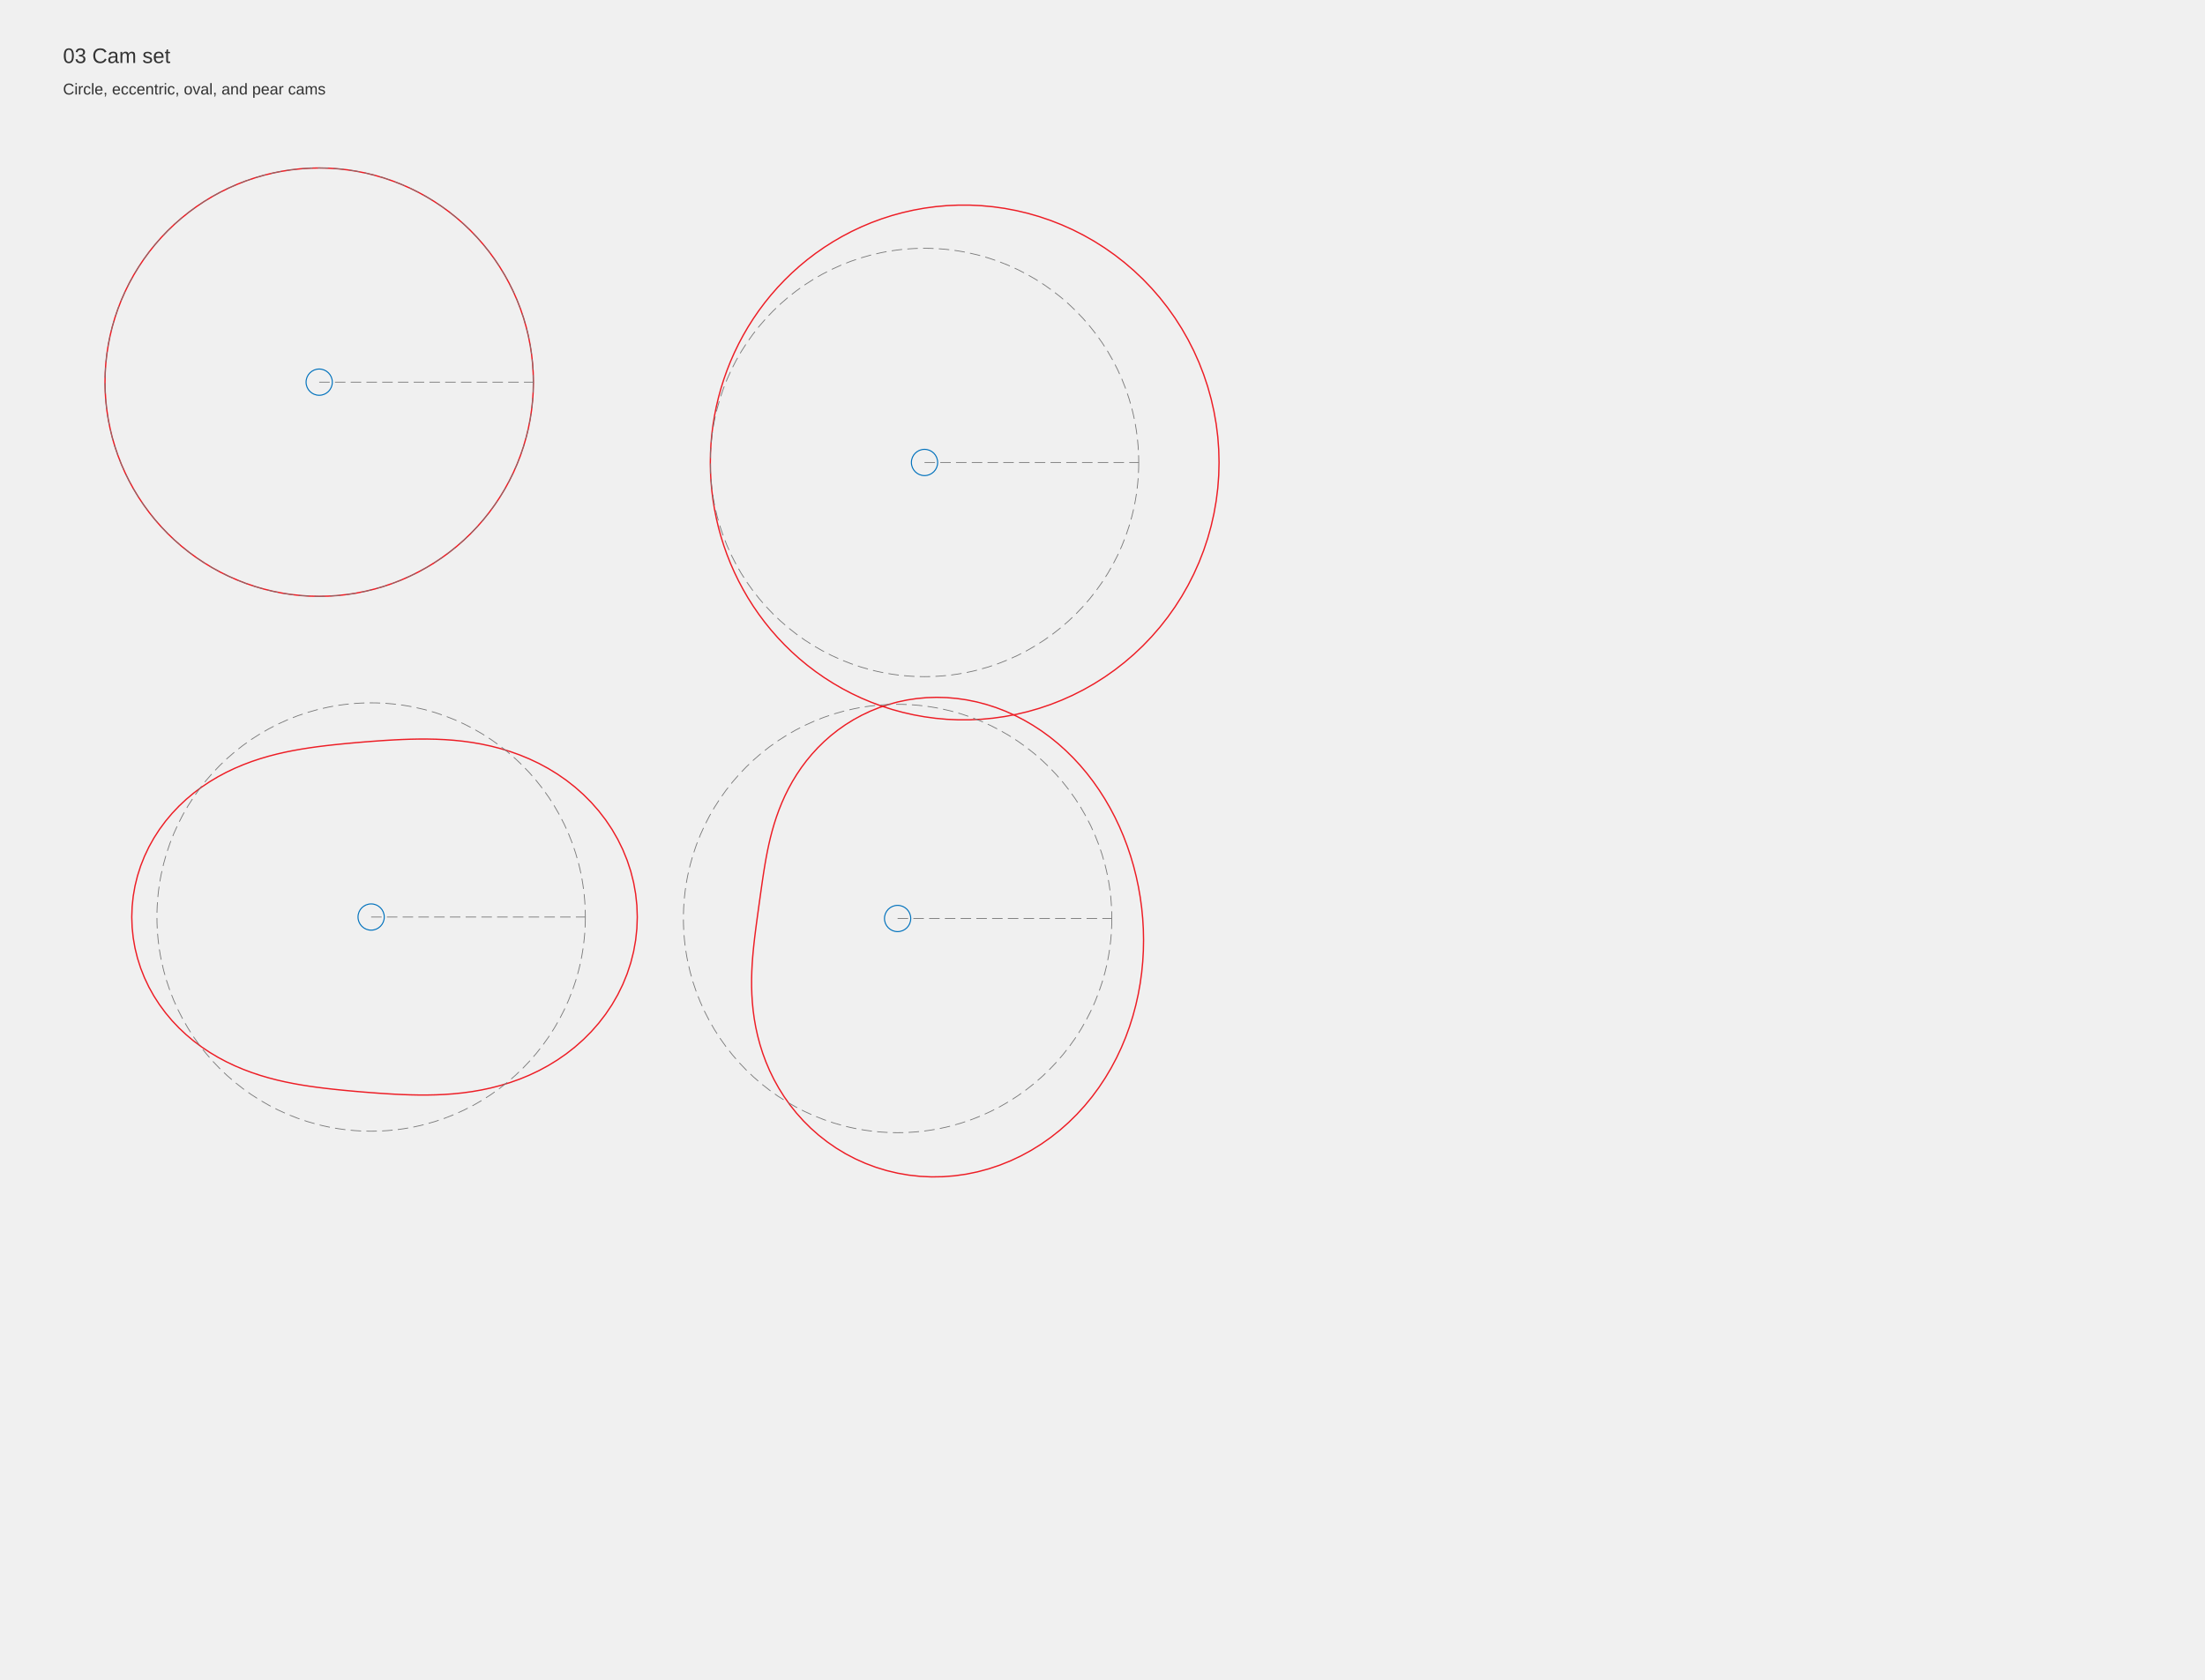
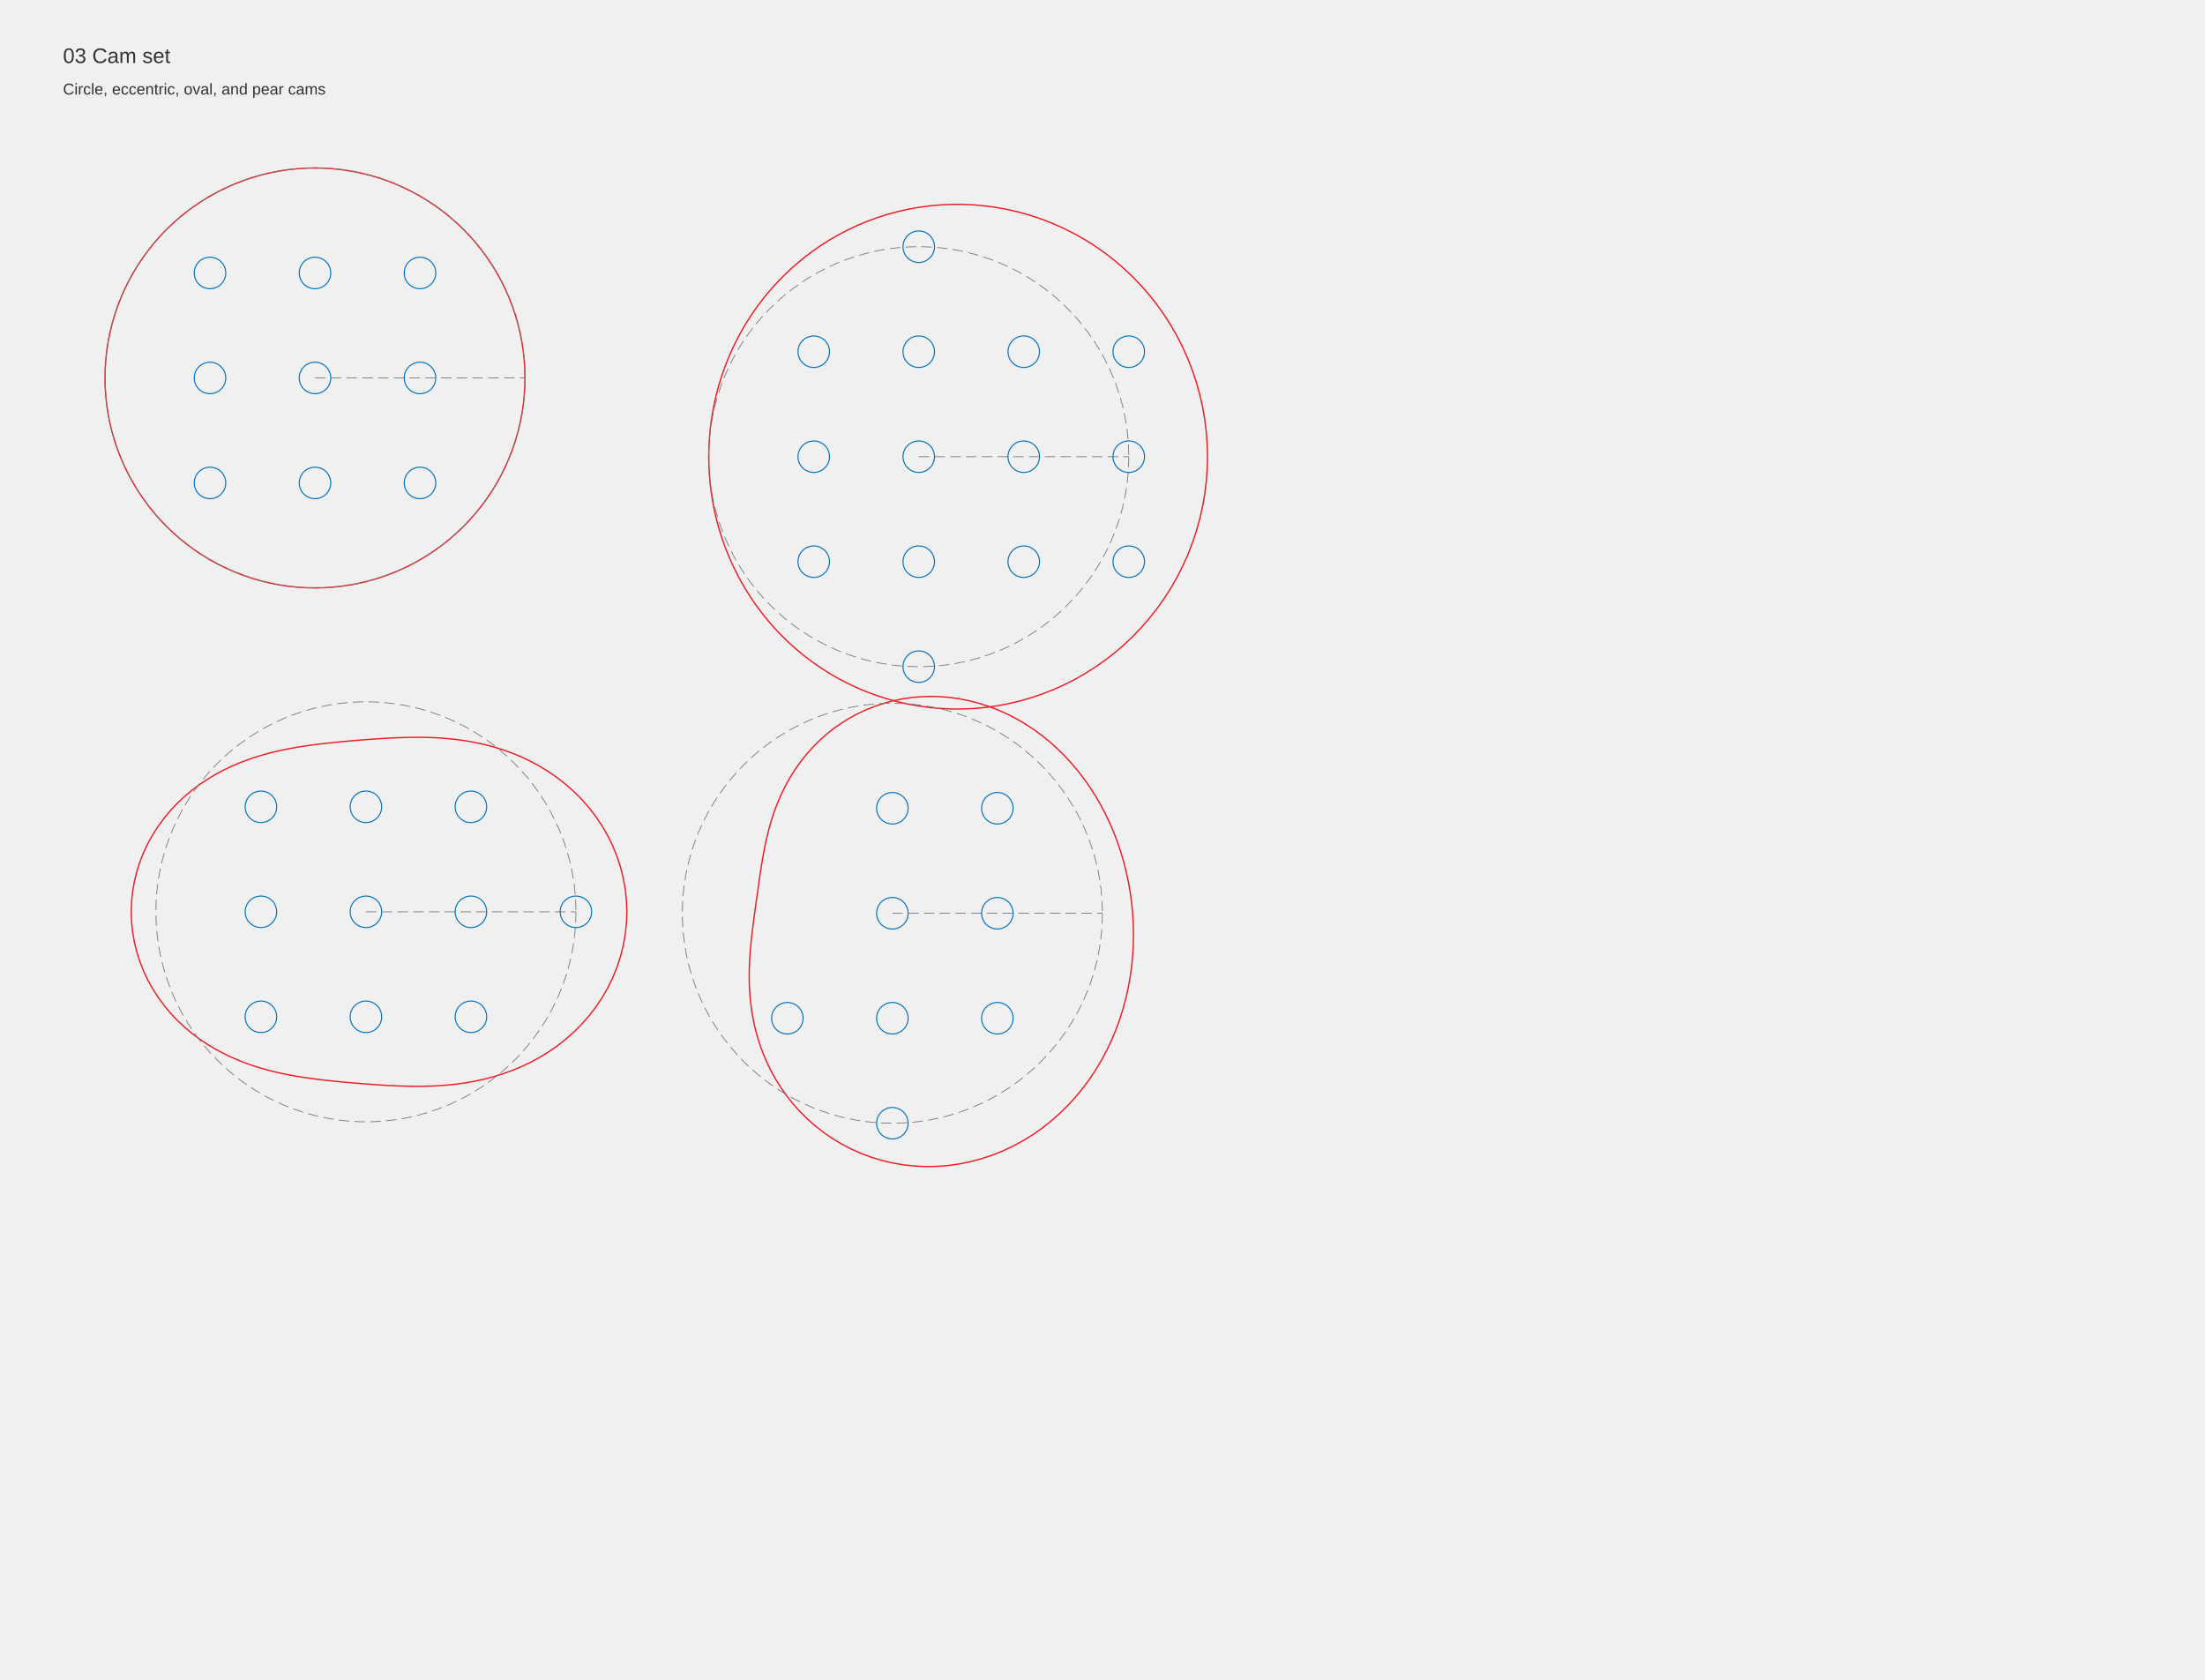
- <svg xmlns="http://www.w3.org/2000/svg" version="1.1" width="420mm" height="320mm" viewBox="0 0 420 320" data-profile-key="motionsmith-ms4n" data-grid-pitch-mm="20.4" data-hole-diameter-mm="5.0">
+ <svg xmlns="http://www.w3.org/2000/svg" version="1.1" width="420mm" height="320mm" viewBox="0 0 420 320" data-profile-key="motionsmith-ms4n" data-grid-pitch-mm="20" data-hole-diameter-mm="6">
  <defs>
    <style>
      .cut { fill: none; stroke: #ed1c24; stroke-width: 0.25; stroke-miterlimit: 10; }
      .drill { fill: none; stroke: #0071bc; stroke-width: 0.2; stroke-miterlimit: 10; }
      .score { fill: none; stroke: #777777; stroke-width: 0.15; stroke-dasharray: 2 1; }
      .label { fill: #333333; font-family: Arial, Helvetica, sans-serif; font-size: 4px; }
      .tiny { fill: #333333; font-family: Arial, Helvetica, sans-serif; font-size: 3px; }
      .paper { fill: #ffffff; stroke: none; }
    </style>
  </defs>
  <text x="12" y="12" class="label" text-anchor="start">03 Cam set</text>
  <text x="12" y="18" class="tiny" text-anchor="start">Circle, eccentric, oval, and pear cams</text>
  <g transform="translate(12 24)">
-     <path d="M 89.6 48.8 L 89.561 50.58 L 89.445 52.356 L 89.251 54.125 L 88.98 55.885 L 88.633 57.631 L 88.21 59.36 L 87.712 61.069 L 87.139 62.754 L 86.494 64.413 L 85.777 66.043 L 84.99 67.639 L 84.134 69.2 L 83.21 70.722 L 82.221 72.202 L 81.169 73.637 L 80.055 75.026 L 78.881 76.364 L 77.65 77.65 L 76.364 78.881 L 75.026 80.055 L 73.637 81.169 L 72.202 82.221 L 70.722 83.21 L 69.2 84.134 L 67.639 84.99 L 66.043 85.777 L 64.413 86.494 L 62.754 87.139 L 61.069 87.712 L 59.36 88.21 L 57.631 88.633 L 55.885 88.98 L 54.125 89.251 L 52.356 89.445 L 50.58 89.561 L 48.8 89.6 L 47.02 89.561 L 45.244 89.445 L 43.475 89.251 L 41.715 88.98 L 39.969 88.633 L 38.24 88.21 L 36.531 87.712 L 34.846 87.139 L 33.187 86.494 L 31.557 85.777 L 29.961 84.99 L 28.4 84.134 L 26.878 83.21 L 25.398 82.221 L 23.963 81.169 L 22.574 80.055 L 21.236 78.881 L 19.95 77.65 L 18.719 76.364 L 17.545 75.026 L 16.431 73.637 L 15.379 72.202 L 14.39 70.722 L 13.466 69.2 L 12.61 67.639 L 11.823 66.043 L 11.106 64.413 L 10.461 62.754 L 9.888 61.069 L 9.39 59.36 L 8.967 57.631 L 8.62 55.885 L 8.349 54.125 L 8.155 52.356 L 8.039 50.58 L 8 48.8 L 8.039 47.02 L 8.155 45.244 L 8.349 43.475 L 8.62 41.715 L 8.967 39.969 L 9.39 38.24 L 9.888 36.531 L 10.461 34.846 L 11.106 33.187 L 11.823 31.557 L 12.61 29.961 L 13.466 28.4 L 14.39 26.878 L 15.379 25.398 L 16.431 23.963 L 17.545 22.574 L 18.719 21.236 L 19.95 19.95 L 21.236 18.719 L 22.574 17.545 L 23.963 16.431 L 25.398 15.379 L 26.878 14.39 L 28.4 13.466 L 29.961 12.61 L 31.557 11.823 L 33.187 11.106 L 34.846 10.461 L 36.531 9.888 L 38.24 9.39 L 39.969 8.967 L 41.715 8.62 L 43.475 8.349 L 45.244 8.155 L 47.02 8.039 L 48.8 8 L 50.58 8.039 L 52.356 8.155 L 54.125 8.349 L 55.885 8.62 L 57.631 8.967 L 59.36 9.39 L 61.069 9.888 L 62.754 10.461 L 64.413 11.106 L 66.043 11.823 L 67.639 12.61 L 69.2 13.466 L 70.722 14.39 L 72.202 15.379 L 73.637 16.431 L 75.026 17.545 L 76.364 18.719 L 77.65 19.95 L 78.881 21.236 L 80.055 22.574 L 81.169 23.963 L 82.221 25.398 L 83.21 26.878 L 84.134 28.4 L 84.99 29.961 L 85.777 31.557 L 86.494 33.187 L 87.139 34.846 L 87.712 36.531 L 88.21 38.24 L 88.633 39.969 L 88.98 41.715 L 89.251 43.475 L 89.445 45.244 L 89.561 47.02 Z" class="cut cam-outline" data-cam-key="circle" data-base-radius-mm="40.8" data-eccentricity-mm="0" />
+     <path d="M 88 48 L 87.962 49.745 L 87.848 51.486 L 87.658 53.221 L 87.392 54.946 L 87.052 56.658 L 86.637 58.353 L 86.149 60.028 L 85.588 61.681 L 84.955 63.307 L 84.252 64.905 L 83.48 66.47 L 82.641 68 L 81.736 69.492 L 80.766 70.943 L 79.734 72.35 L 78.642 73.712 L 77.491 75.024 L 76.284 76.284 L 75.024 77.491 L 73.712 78.642 L 72.35 79.734 L 70.943 80.766 L 69.492 81.736 L 68 82.641 L 66.47 83.48 L 64.905 84.252 L 63.307 84.955 L 61.681 85.588 L 60.028 86.149 L 58.353 86.637 L 56.658 87.052 L 54.946 87.392 L 53.221 87.658 L 51.486 87.848 L 49.745 87.962 L 48 88 L 46.255 87.962 L 44.514 87.848 L 42.779 87.658 L 41.054 87.392 L 39.342 87.052 L 37.647 86.637 L 35.972 86.149 L 34.319 85.588 L 32.693 84.955 L 31.095 84.252 L 29.53 83.48 L 28 82.641 L 26.508 81.736 L 25.057 80.766 L 23.65 79.734 L 22.288 78.642 L 20.976 77.491 L 19.716 76.284 L 18.509 75.024 L 17.358 73.712 L 16.266 72.35 L 15.234 70.943 L 14.264 69.492 L 13.359 68 L 12.52 66.47 L 11.748 64.905 L 11.045 63.307 L 10.412 61.681 L 9.851 60.028 L 9.363 58.353 L 8.948 56.658 L 8.608 54.946 L 8.342 53.221 L 8.152 51.486 L 8.038 49.745 L 8 48 L 8.038 46.255 L 8.152 44.514 L 8.342 42.779 L 8.608 41.054 L 8.948 39.342 L 9.363 37.647 L 9.851 35.972 L 10.412 34.319 L 11.045 32.693 L 11.748 31.095 L 12.52 29.53 L 13.359 28 L 14.264 26.508 L 15.234 25.057 L 16.266 23.65 L 17.358 22.288 L 18.509 20.976 L 19.716 19.716 L 20.976 18.509 L 22.288 17.358 L 23.65 16.266 L 25.057 15.234 L 26.508 14.264 L 28 13.359 L 29.53 12.52 L 31.095 11.748 L 32.693 11.045 L 34.319 10.412 L 35.972 9.851 L 37.647 9.363 L 39.342 8.948 L 41.054 8.608 L 42.779 8.342 L 44.514 8.152 L 46.255 8.038 L 48 8 L 49.745 8.038 L 51.486 8.152 L 53.221 8.342 L 54.946 8.608 L 56.658 8.948 L 58.353 9.363 L 60.028 9.851 L 61.681 10.412 L 63.307 11.045 L 64.905 11.748 L 66.47 12.52 L 68 13.359 L 69.492 14.264 L 70.943 15.234 L 72.35 16.266 L 73.712 17.358 L 75.024 18.509 L 76.284 19.716 L 77.491 20.976 L 78.642 22.288 L 79.734 23.65 L 80.766 25.057 L 81.736 26.508 L 82.641 28 L 83.48 29.53 L 84.252 31.095 L 84.955 32.693 L 85.588 34.319 L 86.149 35.972 L 86.637 37.647 L 87.052 39.342 L 87.392 41.054 L 87.658 42.779 L 87.848 44.514 L 87.962 46.255 Z" class="cut cam-outline" data-cam-key="circle" data-base-radius-mm="40" data-eccentricity-mm="0" />
  </g>
  <g transform="translate(12 24)">
-     <circle cx="48.8" cy="48.8" r="2.5" class="drill axle-hole" data-hole-role="axle" data-hole-diameter-mm="5.0" />
+     <circle cx="48" cy="48" r="3" class="drill axle-hole" data-hole-role="axle" data-hole-diameter-mm="6" />
  </g>
  <g transform="translate(12 24)">
-     <line x1="48.8" y1="48.8" x2="89.6" y2="48.8" class="score cam-base-radius" />
+     <line x1="48" y1="48" x2="88" y2="48" class="score cam-base-radius" />
  </g>
  <g transform="translate(12 24)">
-     <circle cx="48.8" cy="48.8" r="40.8" class="score cam-base-circle" />
+     <circle cx="48" cy="48" r="40" class="score cam-base-circle" />
+   </g>
+   <g transform="translate(12 24)">
+     <circle cx="48" cy="28" r="3" class="drill linkage-hole bracket-hole crank-hole handle-hole" data-hole-role="linkage-bracket-crank-handle" data-attachment-kinds="linkage bracket crank handle" data-hole-diameter-mm="6" data-hole-index="0" data-hole-x-offset-mm="0" data-hole-y-offset-mm="-20" />
+   </g>
+   <g transform="translate(12 24)">
+     <circle cx="28" cy="48" r="3" class="drill linkage-hole bracket-hole crank-hole handle-hole" data-hole-role="linkage-bracket-crank-handle" data-attachment-kinds="linkage bracket crank handle" data-hole-diameter-mm="6" data-hole-index="1" data-hole-x-offset-mm="-20" data-hole-y-offset-mm="0" />
+   </g>
+   <g transform="translate(12 24)">
+     <circle cx="68" cy="48" r="3" class="drill linkage-hole bracket-hole crank-hole handle-hole" data-hole-role="linkage-bracket-crank-handle" data-attachment-kinds="linkage bracket crank handle" data-hole-diameter-mm="6" data-hole-index="2" data-hole-x-offset-mm="20" data-hole-y-offset-mm="0" />
+   </g>
+   <g transform="translate(12 24)">
+     <circle cx="48" cy="68" r="3" class="drill linkage-hole bracket-hole crank-hole handle-hole" data-hole-role="linkage-bracket-crank-handle" data-attachment-kinds="linkage bracket crank handle" data-hole-diameter-mm="6" data-hole-index="3" data-hole-x-offset-mm="0" data-hole-y-offset-mm="20" />
+   </g>
+   <g transform="translate(12 24)">
+     <circle cx="28" cy="28" r="3" class="drill linkage-hole bracket-hole crank-hole handle-hole" data-hole-role="linkage-bracket-crank-handle" data-attachment-kinds="linkage bracket crank handle" data-hole-diameter-mm="6" data-hole-index="4" data-hole-x-offset-mm="-20" data-hole-y-offset-mm="-20" />
+   </g>
+   <g transform="translate(12 24)">
+     <circle cx="68" cy="28" r="3" class="drill linkage-hole bracket-hole crank-hole handle-hole" data-hole-role="linkage-bracket-crank-handle" data-attachment-kinds="linkage bracket crank handle" data-hole-diameter-mm="6" data-hole-index="5" data-hole-x-offset-mm="20" data-hole-y-offset-mm="-20" />
+   </g>
+   <g transform="translate(12 24)">
+     <circle cx="28" cy="68" r="3" class="drill linkage-hole bracket-hole crank-hole handle-hole" data-hole-role="linkage-bracket-crank-handle" data-attachment-kinds="linkage bracket crank handle" data-hole-diameter-mm="6" data-hole-index="6" data-hole-x-offset-mm="-20" data-hole-y-offset-mm="20" />
+   </g>
+   <g transform="translate(12 24)">
+     <circle cx="68" cy="68" r="3" class="drill linkage-hole bracket-hole crank-hole handle-hole" data-hole-role="linkage-bracket-crank-handle" data-attachment-kinds="linkage bracket crank handle" data-hole-diameter-mm="6" data-hole-index="7" data-hole-x-offset-mm="20" data-hole-y-offset-mm="20" />
  </g>
  <g transform="translate(112 24)">
-     <path d="M 120.2 64.1 L 120.139 66.547 L 119.958 68.987 L 119.655 71.414 L 119.233 73.821 L 118.693 76.203 L 118.037 78.552 L 117.266 80.863 L 116.383 83.13 L 115.392 85.346 L 114.294 87.506 L 113.095 89.605 L 111.796 91.638 L 110.404 93.599 L 108.921 95.484 L 107.353 97.289 L 105.704 99.01 L 103.979 100.643 L 102.184 102.184 L 100.324 103.632 L 98.404 104.982 L 96.43 106.233 L 94.407 107.382 L 92.341 108.429 L 90.237 109.371 L 88.103 110.209 L 85.942 110.941 L 83.761 111.567 L 81.566 112.087 L 79.361 112.502 L 77.152 112.812 L 74.945 113.018 L 72.744 113.122 L 70.554 113.125 L 68.381 113.03 L 66.228 112.837 L 64.1 112.55 L 62.001 112.171 L 59.935 111.701 L 57.906 111.146 L 55.917 110.506 L 53.972 109.785 L 52.073 108.987 L 50.223 108.114 L 48.424 107.169 L 46.679 106.157 L 44.99 105.08 L 43.359 103.942 L 41.788 102.746 L 40.276 101.496 L 38.827 100.194 L 37.441 98.843 L 36.118 97.448 L 34.859 96.011 L 33.666 94.534 L 32.537 93.022 L 31.474 91.476 L 30.477 89.9 L 29.545 88.295 L 28.679 86.666 L 27.879 85.012 L 27.143 83.338 L 26.473 81.646 L 25.868 79.936 L 25.327 78.212 L 24.851 76.475 L 24.438 74.727 L 24.09 72.97 L 23.805 71.205 L 23.584 69.434 L 23.426 67.658 L 23.332 65.88 L 23.3 64.1 L 23.332 62.32 L 23.426 60.542 L 23.584 58.766 L 23.805 56.995 L 24.09 55.23 L 24.438 53.473 L 24.851 51.725 L 25.327 49.988 L 25.868 48.264 L 26.473 46.554 L 27.143 44.862 L 27.879 43.188 L 28.679 41.534 L 29.545 39.905 L 30.477 38.3 L 31.474 36.724 L 32.537 35.178 L 33.666 33.666 L 34.859 32.189 L 36.118 30.752 L 37.441 29.357 L 38.827 28.006 L 40.276 26.704 L 41.787 25.454 L 43.359 24.258 L 44.99 23.12 L 46.679 22.043 L 48.424 21.031 L 50.223 20.086 L 52.073 19.213 L 53.972 18.415 L 55.917 17.694 L 57.906 17.054 L 59.935 16.499 L 62.001 16.029 L 64.1 15.65 L 66.228 15.363 L 68.381 15.17 L 70.554 15.075 L 72.744 15.078 L 74.945 15.182 L 77.152 15.388 L 79.361 15.698 L 81.566 16.113 L 83.761 16.633 L 85.942 17.259 L 88.103 17.991 L 90.237 18.829 L 92.341 19.771 L 94.407 20.818 L 96.43 21.967 L 98.404 23.218 L 100.324 24.568 L 102.184 26.016 L 103.979 27.557 L 105.704 29.19 L 107.353 30.911 L 108.921 32.716 L 110.404 34.601 L 111.796 36.562 L 113.095 38.595 L 114.294 40.694 L 115.392 42.854 L 116.383 45.07 L 117.266 47.337 L 118.037 49.648 L 118.693 51.997 L 119.233 54.379 L 119.655 56.786 L 119.958 59.213 L 120.139 61.653 Z" class="cut cam-outline" data-cam-key="eccentric" data-base-radius-mm="40.8" data-eccentricity-mm="15.3" />
+     <path d="M 118 63 L 117.941 65.399 L 117.762 67.791 L 117.466 70.171 L 117.052 72.531 L 116.523 74.866 L 115.879 77.169 L 115.123 79.434 L 114.258 81.656 L 113.286 83.829 L 112.21 85.947 L 111.034 88.005 L 109.761 89.998 L 108.396 91.92 L 106.942 93.769 L 105.405 95.538 L 103.788 97.225 L 102.098 98.826 L 100.338 100.338 L 98.514 101.756 L 96.631 103.08 L 94.696 104.307 L 92.712 105.434 L 90.687 106.46 L 88.625 107.384 L 86.532 108.205 L 84.414 108.922 L 82.276 109.536 L 80.123 110.046 L 77.962 110.452 L 75.796 110.756 L 73.632 110.959 L 71.474 111.061 L 69.328 111.064 L 67.197 110.97 L 65.086 110.782 L 63 110.5 L 60.942 110.128 L 58.917 109.668 L 56.928 109.123 L 54.978 108.496 L 53.07 107.789 L 51.209 107.006 L 49.395 106.151 L 47.631 105.225 L 45.921 104.233 L 44.265 103.177 L 42.666 102.061 L 41.125 100.889 L 39.643 99.662 L 38.223 98.386 L 36.863 97.062 L 35.566 95.694 L 34.333 94.285 L 33.162 92.838 L 32.056 91.355 L 31.014 89.839 L 30.036 88.294 L 29.123 86.721 L 28.274 85.123 L 27.489 83.502 L 26.768 81.861 L 26.111 80.202 L 25.517 78.526 L 24.987 76.836 L 24.52 75.133 L 24.116 73.419 L 23.775 71.696 L 23.495 69.966 L 23.279 68.229 L 23.124 66.489 L 23.031 64.745 L 23 63 L 23.031 61.255 L 23.124 59.511 L 23.279 57.771 L 23.495 56.034 L 23.775 54.304 L 24.116 52.581 L 24.52 50.867 L 24.987 49.164 L 25.517 47.474 L 26.111 45.798 L 26.768 44.139 L 27.489 42.498 L 28.274 40.877 L 29.123 39.279 L 30.036 37.706 L 31.014 36.161 L 32.056 34.645 L 33.162 33.162 L 34.333 31.715 L 35.566 30.306 L 36.863 28.938 L 38.223 27.614 L 39.643 26.338 L 41.125 25.111 L 42.666 23.939 L 44.265 22.823 L 45.921 21.767 L 47.631 20.775 L 49.395 19.849 L 51.209 18.994 L 53.07 18.211 L 54.978 17.504 L 56.928 16.877 L 58.917 16.332 L 60.942 15.872 L 63 15.5 L 65.086 15.218 L 67.197 15.03 L 69.328 14.936 L 71.474 14.939 L 73.632 15.041 L 75.796 15.244 L 77.962 15.548 L 80.123 15.954 L 82.276 16.464 L 84.414 17.078 L 86.532 17.795 L 88.625 18.616 L 90.687 19.54 L 92.712 20.566 L 94.696 21.693 L 96.631 22.92 L 98.514 24.244 L 100.338 25.662 L 102.098 27.174 L 103.788 28.775 L 105.405 30.462 L 106.942 32.231 L 108.396 34.08 L 109.761 36.002 L 111.034 37.995 L 112.21 40.053 L 113.286 42.171 L 114.258 44.344 L 115.123 46.566 L 115.879 48.831 L 116.523 51.134 L 117.052 53.469 L 117.466 55.829 L 117.762 58.209 L 117.941 60.601 Z" class="cut cam-outline" data-cam-key="eccentric" data-base-radius-mm="40" data-eccentricity-mm="15" />
  </g>
  <g transform="translate(112 24)">
-     <circle cx="64.1" cy="64.1" r="2.5" class="drill axle-hole" data-hole-role="axle" data-hole-diameter-mm="5.0" />
+     <circle cx="63" cy="63" r="3" class="drill axle-hole" data-hole-role="axle" data-hole-diameter-mm="6" />
  </g>
  <g transform="translate(112 24)">
-     <line x1="64.1" y1="64.1" x2="104.9" y2="64.1" class="score cam-base-radius" />
+     <line x1="63" y1="63" x2="103" y2="63" class="score cam-base-radius" />
  </g>
  <g transform="translate(112 24)">
-     <circle cx="64.1" cy="64.1" r="40.8" class="score cam-base-circle" />
+     <circle cx="63" cy="63" r="40" class="score cam-base-circle" />
+   </g>
+   <g transform="translate(112 24)">
+     <circle cx="63" cy="43" r="3" class="drill linkage-hole bracket-hole crank-hole handle-hole" data-hole-role="linkage-bracket-crank-handle" data-attachment-kinds="linkage bracket crank handle" data-hole-diameter-mm="6" data-hole-index="0" data-hole-x-offset-mm="0" data-hole-y-offset-mm="-20" />
+   </g>
+   <g transform="translate(112 24)">
+     <circle cx="43" cy="63" r="3" class="drill linkage-hole bracket-hole crank-hole handle-hole" data-hole-role="linkage-bracket-crank-handle" data-attachment-kinds="linkage bracket crank handle" data-hole-diameter-mm="6" data-hole-index="1" data-hole-x-offset-mm="-20" data-hole-y-offset-mm="0" />
+   </g>
+   <g transform="translate(112 24)">
+     <circle cx="83" cy="63" r="3" class="drill linkage-hole bracket-hole crank-hole handle-hole" data-hole-role="linkage-bracket-crank-handle" data-attachment-kinds="linkage bracket crank handle" data-hole-diameter-mm="6" data-hole-index="2" data-hole-x-offset-mm="20" data-hole-y-offset-mm="0" />
+   </g>
+   <g transform="translate(112 24)">
+     <circle cx="63" cy="83" r="3" class="drill linkage-hole bracket-hole crank-hole handle-hole" data-hole-role="linkage-bracket-crank-handle" data-attachment-kinds="linkage bracket crank handle" data-hole-diameter-mm="6" data-hole-index="3" data-hole-x-offset-mm="0" data-hole-y-offset-mm="20" />
+   </g>
+   <g transform="translate(112 24)">
+     <circle cx="43" cy="43" r="3" class="drill linkage-hole bracket-hole crank-hole handle-hole" data-hole-role="linkage-bracket-crank-handle" data-attachment-kinds="linkage bracket crank handle" data-hole-diameter-mm="6" data-hole-index="4" data-hole-x-offset-mm="-20" data-hole-y-offset-mm="-20" />
+   </g>
+   <g transform="translate(112 24)">
+     <circle cx="83" cy="43" r="3" class="drill linkage-hole bracket-hole crank-hole handle-hole" data-hole-role="linkage-bracket-crank-handle" data-attachment-kinds="linkage bracket crank handle" data-hole-diameter-mm="6" data-hole-index="5" data-hole-x-offset-mm="20" data-hole-y-offset-mm="-20" />
+   </g>
+   <g transform="translate(112 24)">
+     <circle cx="43" cy="83" r="3" class="drill linkage-hole bracket-hole crank-hole handle-hole" data-hole-role="linkage-bracket-crank-handle" data-attachment-kinds="linkage bracket crank handle" data-hole-diameter-mm="6" data-hole-index="6" data-hole-x-offset-mm="-20" data-hole-y-offset-mm="20" />
+   </g>
+   <g transform="translate(112 24)">
+     <circle cx="83" cy="83" r="3" class="drill linkage-hole bracket-hole crank-hole handle-hole" data-hole-role="linkage-bracket-crank-handle" data-attachment-kinds="linkage bracket crank handle" data-hole-diameter-mm="6" data-hole-index="7" data-hole-x-offset-mm="20" data-hole-y-offset-mm="20" />
+   </g>
+   <g transform="translate(112 24)">
+     <circle cx="63" cy="23" r="3" class="drill linkage-hole bracket-hole crank-hole handle-hole" data-hole-role="linkage-bracket-crank-handle" data-attachment-kinds="linkage bracket crank handle" data-hole-diameter-mm="6" data-hole-index="8" data-hole-x-offset-mm="0" data-hole-y-offset-mm="-40" />
+   </g>
+   <g transform="translate(112 24)">
+     <circle cx="103" cy="63" r="3" class="drill linkage-hole bracket-hole crank-hole handle-hole" data-hole-role="linkage-bracket-crank-handle" data-attachment-kinds="linkage bracket crank handle" data-hole-diameter-mm="6" data-hole-index="9" data-hole-x-offset-mm="40" data-hole-y-offset-mm="0" />
+   </g>
+   <g transform="translate(112 24)">
+     <circle cx="63" cy="103" r="3" class="drill linkage-hole bracket-hole crank-hole handle-hole" data-hole-role="linkage-bracket-crank-handle" data-attachment-kinds="linkage bracket crank handle" data-hole-diameter-mm="6" data-hole-index="10" data-hole-x-offset-mm="0" data-hole-y-offset-mm="40" />
+   </g>
+   <g transform="translate(112 24)">
+     <circle cx="103" cy="43" r="3" class="drill linkage-hole bracket-hole crank-hole handle-hole" data-hole-role="linkage-bracket-crank-handle" data-attachment-kinds="linkage bracket crank handle" data-hole-diameter-mm="6" data-hole-index="11" data-hole-x-offset-mm="40" data-hole-y-offset-mm="-20" />
+   </g>
+   <g transform="translate(112 24)">
+     <circle cx="103" cy="83" r="3" class="drill linkage-hole bracket-hole crank-hole handle-hole" data-hole-role="linkage-bracket-crank-handle" data-attachment-kinds="linkage bracket crank handle" data-hole-diameter-mm="6" data-hole-index="12" data-hole-x-offset-mm="40" data-hole-y-offset-mm="20" />
  </g>
  <g transform="translate(12 116)">
-     <path d="M 109.388 58.694 L 109.309 60.904 L 109.074 63.102 L 108.685 65.275 L 108.144 67.413 L 107.456 69.504 L 106.626 71.537 L 105.662 73.503 L 104.572 75.392 L 103.363 77.196 L 102.044 78.909 L 100.627 80.523 L 99.12 82.034 L 97.536 83.439 L 95.884 84.735 L 94.176 85.92 L 92.422 86.995 L 90.633 87.961 L 88.819 88.819 L 86.99 89.573 L 85.154 90.227 L 83.319 90.786 L 81.494 91.256 L 79.684 91.642 L 77.895 91.952 L 76.132 92.192 L 74.397 92.37 L 72.694 92.492 L 71.023 92.566 L 69.384 92.6 L 67.779 92.598 L 66.204 92.568 L 64.657 92.514 L 63.137 92.442 L 61.639 92.355 L 60.159 92.257 L 58.694 92.15 L 57.238 92.035 L 55.788 91.912 L 54.338 91.782 L 52.884 91.642 L 51.423 91.49 L 49.951 91.323 L 48.465 91.137 L 46.962 90.927 L 45.441 90.689 L 43.902 90.416 L 42.343 90.103 L 40.767 89.744 L 39.176 89.331 L 37.572 88.86 L 35.959 88.323 L 34.342 87.716 L 32.726 87.033 L 31.119 86.269 L 29.527 85.42 L 27.959 84.484 L 26.422 83.457 L 24.926 82.339 L 23.48 81.128 L 22.093 79.826 L 20.774 78.434 L 19.533 76.955 L 18.379 75.393 L 17.32 73.753 L 16.364 72.04 L 15.52 70.262 L 14.794 68.427 L 14.191 66.541 L 13.717 64.615 L 13.375 62.659 L 13.169 60.682 L 13.1 58.694 L 13.169 56.706 L 13.375 54.729 L 13.717 52.773 L 14.191 50.847 L 14.794 48.961 L 15.52 47.126 L 16.364 45.348 L 17.32 43.635 L 18.379 41.995 L 19.533 40.433 L 20.774 38.954 L 22.093 37.562 L 23.48 36.26 L 24.926 35.049 L 26.422 33.931 L 27.959 32.904 L 29.527 31.968 L 31.119 31.119 L 32.726 30.355 L 34.342 29.672 L 35.959 29.065 L 37.572 28.528 L 39.176 28.057 L 40.767 27.644 L 42.343 27.285 L 43.902 26.972 L 45.441 26.699 L 46.962 26.461 L 48.465 26.251 L 49.951 26.065 L 51.423 25.898 L 52.884 25.746 L 54.338 25.606 L 55.788 25.476 L 57.238 25.353 L 58.694 25.238 L 60.159 25.131 L 61.639 25.033 L 63.137 24.946 L 64.657 24.874 L 66.204 24.82 L 67.779 24.79 L 69.384 24.788 L 71.023 24.822 L 72.694 24.896 L 74.397 25.018 L 76.132 25.196 L 77.895 25.436 L 79.684 25.746 L 81.494 26.132 L 83.319 26.602 L 85.154 27.161 L 86.99 27.815 L 88.819 28.569 L 90.633 29.427 L 92.422 30.393 L 94.176 31.468 L 95.884 32.653 L 97.536 33.949 L 99.12 35.354 L 100.627 36.865 L 102.044 38.479 L 103.363 40.192 L 104.572 41.996 L 105.662 43.885 L 106.626 45.851 L 107.456 47.884 L 108.144 49.975 L 108.685 52.113 L 109.074 54.286 L 109.309 56.484 Z" class="cut cam-outline" data-cam-key="oval" data-base-radius-mm="40.8" data-eccentricity-mm="10.2" />
+     <path d="M 107.4 57.7 L 107.323 59.867 L 107.092 62.021 L 106.71 64.152 L 106.18 66.248 L 105.505 68.298 L 104.692 70.292 L 103.748 72.219 L 102.678 74.071 L 101.493 75.84 L 100.2 77.518 L 98.811 79.101 L 97.334 80.583 L 95.78 81.96 L 94.161 83.23 L 92.486 84.392 L 90.767 85.446 L 89.013 86.393 L 87.234 87.234 L 85.441 87.974 L 83.641 88.615 L 81.843 89.163 L 80.053 89.623 L 78.279 90.002 L 76.525 90.306 L 74.796 90.541 L 73.095 90.715 L 71.425 90.835 L 69.787 90.908 L 68.181 90.941 L 66.606 90.939 L 65.062 90.909 L 63.546 90.857 L 62.056 90.786 L 60.587 90.701 L 59.137 90.605 L 57.7 90.5 L 56.273 90.387 L 54.851 90.267 L 53.429 90.139 L 52.004 90.002 L 50.572 89.853 L 49.129 89.689 L 47.671 89.507 L 46.198 89.301 L 44.707 89.068 L 43.198 88.8 L 41.67 88.493 L 40.125 88.141 L 38.565 87.736 L 36.992 87.274 L 35.41 86.748 L 33.825 86.153 L 32.241 85.483 L 30.666 84.734 L 29.105 83.902 L 27.568 82.984 L 26.061 81.977 L 24.594 80.881 L 23.176 79.694 L 21.816 78.417 L 20.523 77.053 L 19.307 75.603 L 18.175 74.072 L 17.137 72.464 L 16.2 70.785 L 15.373 69.042 L 14.66 67.242 L 14.069 65.393 L 13.604 63.505 L 13.27 61.587 L 13.068 59.649 L 13 57.7 L 13.068 55.751 L 13.27 53.813 L 13.604 51.895 L 14.069 50.007 L 14.66 48.158 L 15.373 46.358 L 16.2 44.615 L 17.137 42.936 L 18.175 41.328 L 19.307 39.797 L 20.523 38.347 L 21.816 36.983 L 23.176 35.706 L 24.594 34.519 L 26.061 33.423 L 27.568 32.416 L 29.105 31.498 L 30.666 30.666 L 32.241 29.917 L 33.825 29.247 L 35.41 28.652 L 36.992 28.126 L 38.565 27.664 L 40.125 27.259 L 41.67 26.907 L 43.198 26.6 L 44.707 26.332 L 46.198 26.099 L 47.671 25.893 L 49.129 25.711 L 50.572 25.547 L 52.004 25.398 L 53.429 25.261 L 54.851 25.133 L 56.273 25.013 L 57.7 24.9 L 59.137 24.795 L 60.587 24.699 L 62.056 24.614 L 63.546 24.543 L 65.062 24.491 L 66.606 24.461 L 68.181 24.459 L 69.787 24.492 L 71.425 24.565 L 73.095 24.685 L 74.796 24.859 L 76.525 25.094 L 78.279 25.398 L 80.053 25.777 L 81.843 26.237 L 83.641 26.785 L 85.441 27.426 L 87.234 28.166 L 89.013 29.007 L 90.767 29.954 L 92.486 31.008 L 94.161 32.17 L 95.78 33.44 L 97.334 34.817 L 98.811 36.299 L 100.2 37.882 L 101.493 39.56 L 102.678 41.329 L 103.748 43.181 L 104.692 45.108 L 105.505 47.102 L 106.18 49.152 L 106.71 51.248 L 107.092 53.379 L 107.323 55.533 Z" class="cut cam-outline" data-cam-key="oval" data-base-radius-mm="40" data-eccentricity-mm="10" />
  </g>
  <g transform="translate(12 116)">
-     <circle cx="58.694" cy="58.694" r="2.5" class="drill axle-hole" data-hole-role="axle" data-hole-diameter-mm="5.0" />
+     <circle cx="57.7" cy="57.7" r="3" class="drill axle-hole" data-hole-role="axle" data-hole-diameter-mm="6" />
  </g>
  <g transform="translate(12 116)">
-     <line x1="58.694" y1="58.694" x2="99.494" y2="58.694" class="score cam-base-radius" />
+     <line x1="57.7" y1="57.7" x2="97.7" y2="57.7" class="score cam-base-radius" />
  </g>
  <g transform="translate(12 116)">
-     <circle cx="58.694" cy="58.694" r="40.8" class="score cam-base-circle" />
+     <circle cx="57.7" cy="57.7" r="40" class="score cam-base-circle" />
+   </g>
+   <g transform="translate(12 116)">
+     <circle cx="57.7" cy="37.7" r="3" class="drill linkage-hole bracket-hole crank-hole handle-hole" data-hole-role="linkage-bracket-crank-handle" data-attachment-kinds="linkage bracket crank handle" data-hole-diameter-mm="6" data-hole-index="0" data-hole-x-offset-mm="0" data-hole-y-offset-mm="-20" />
+   </g>
+   <g transform="translate(12 116)">
+     <circle cx="37.7" cy="57.7" r="3" class="drill linkage-hole bracket-hole crank-hole handle-hole" data-hole-role="linkage-bracket-crank-handle" data-attachment-kinds="linkage bracket crank handle" data-hole-diameter-mm="6" data-hole-index="1" data-hole-x-offset-mm="-20" data-hole-y-offset-mm="0" />
+   </g>
+   <g transform="translate(12 116)">
+     <circle cx="77.7" cy="57.7" r="3" class="drill linkage-hole bracket-hole crank-hole handle-hole" data-hole-role="linkage-bracket-crank-handle" data-attachment-kinds="linkage bracket crank handle" data-hole-diameter-mm="6" data-hole-index="2" data-hole-x-offset-mm="20" data-hole-y-offset-mm="0" />
+   </g>
+   <g transform="translate(12 116)">
+     <circle cx="57.7" cy="77.7" r="3" class="drill linkage-hole bracket-hole crank-hole handle-hole" data-hole-role="linkage-bracket-crank-handle" data-attachment-kinds="linkage bracket crank handle" data-hole-diameter-mm="6" data-hole-index="3" data-hole-x-offset-mm="0" data-hole-y-offset-mm="20" />
+   </g>
+   <g transform="translate(12 116)">
+     <circle cx="37.7" cy="37.7" r="3" class="drill linkage-hole bracket-hole crank-hole handle-hole" data-hole-role="linkage-bracket-crank-handle" data-attachment-kinds="linkage bracket crank handle" data-hole-diameter-mm="6" data-hole-index="4" data-hole-x-offset-mm="-20" data-hole-y-offset-mm="-20" />
+   </g>
+   <g transform="translate(12 116)">
+     <circle cx="77.7" cy="37.7" r="3" class="drill linkage-hole bracket-hole crank-hole handle-hole" data-hole-role="linkage-bracket-crank-handle" data-attachment-kinds="linkage bracket crank handle" data-hole-diameter-mm="6" data-hole-index="5" data-hole-x-offset-mm="20" data-hole-y-offset-mm="-20" />
+   </g>
+   <g transform="translate(12 116)">
+     <circle cx="37.7" cy="77.7" r="3" class="drill linkage-hole bracket-hole crank-hole handle-hole" data-hole-role="linkage-bracket-crank-handle" data-attachment-kinds="linkage bracket crank handle" data-hole-diameter-mm="6" data-hole-index="6" data-hole-x-offset-mm="-20" data-hole-y-offset-mm="20" />
+   </g>
+   <g transform="translate(12 116)">
+     <circle cx="77.7" cy="77.7" r="3" class="drill linkage-hole bracket-hole crank-hole handle-hole" data-hole-role="linkage-bracket-crank-handle" data-attachment-kinds="linkage bracket crank handle" data-hole-diameter-mm="6" data-hole-index="7" data-hole-x-offset-mm="20" data-hole-y-offset-mm="20" />
+   </g>
+   <g transform="translate(12 116)">
+     <circle cx="97.7" cy="57.7" r="3" class="drill linkage-hole bracket-hole crank-hole handle-hole" data-hole-role="linkage-bracket-crank-handle" data-attachment-kinds="linkage bracket crank handle" data-hole-diameter-mm="6" data-hole-index="8" data-hole-x-offset-mm="40" data-hole-y-offset-mm="0" />
  </g>
  <g transform="translate(112 116)">
-     <path d="M 105.657 58.973 L 105.778 61.016 L 105.82 63.071 L 105.782 65.135 L 105.663 67.205 L 105.462 69.279 L 105.176 71.353 L 104.804 73.423 L 104.343 75.486 L 103.793 77.538 L 103.151 79.573 L 102.417 81.588 L 101.588 83.577 L 100.665 85.534 L 99.646 87.453 L 98.532 89.328 L 97.323 91.153 L 96.02 92.92 L 94.624 94.624 L 93.137 96.256 L 91.562 97.811 L 89.903 99.281 L 88.162 100.66 L 86.346 101.94 L 84.459 103.116 L 82.507 104.182 L 80.497 105.131 L 78.435 105.96 L 76.331 106.664 L 74.191 107.238 L 72.024 107.68 L 69.839 107.988 L 67.646 108.16 L 65.453 108.196 L 63.27 108.095 L 61.107 107.859 L 58.973 107.49 L 56.876 106.991 L 54.826 106.365 L 52.832 105.617 L 50.9 104.752 L 49.04 103.777 L 47.256 102.698 L 45.557 101.522 L 43.946 100.258 L 42.428 98.914 L 41.008 97.498 L 39.687 96.019 L 38.469 94.486 L 37.353 92.909 L 36.34 91.296 L 35.428 89.656 L 34.618 87.998 L 33.905 86.329 L 33.286 84.659 L 32.759 82.993 L 32.317 81.339 L 31.957 79.703 L 31.672 78.089 L 31.456 76.502 L 31.304 74.947 L 31.209 73.426 L 31.164 71.94 L 31.163 70.492 L 31.2 69.081 L 31.269 67.707 L 31.364 66.37 L 31.479 65.068 L 31.61 63.797 L 31.753 62.556 L 31.904 61.341 L 32.059 60.148 L 32.217 58.973 L 32.376 57.811 L 32.536 56.66 L 32.695 55.513 L 32.855 54.367 L 33.016 53.218 L 33.182 52.062 L 33.355 50.895 L 33.538 49.715 L 33.735 48.519 L 33.95 47.305 L 34.188 46.071 L 34.454 44.817 L 34.753 43.543 L 35.09 42.25 L 35.47 40.939 L 35.899 39.612 L 36.382 38.272 L 36.924 36.924 L 37.528 35.57 L 38.2 34.217 L 38.942 32.868 L 39.758 31.531 L 40.649 30.211 L 41.619 28.915 L 42.667 27.65 L 43.794 26.423 L 45 25.241 L 46.284 24.111 L 47.643 23.04 L 49.075 22.035 L 50.577 21.102 L 52.144 20.249 L 53.773 19.479 L 55.458 18.8 L 57.193 18.216 L 58.973 17.73 L 60.79 17.347 L 62.639 17.07 L 64.511 16.9 L 66.402 16.84 L 68.302 16.891 L 70.205 17.052 L 72.104 17.324 L 73.993 17.705 L 75.863 18.195 L 77.71 18.789 L 79.527 19.487 L 81.309 20.285 L 83.049 21.18 L 84.744 22.167 L 86.389 23.243 L 87.98 24.403 L 89.513 25.643 L 90.986 26.959 L 92.396 28.345 L 93.741 29.798 L 95.019 31.313 L 96.228 32.886 L 97.368 34.512 L 98.438 36.187 L 99.437 37.908 L 100.365 39.671 L 101.221 41.473 L 102.005 43.31 L 102.717 45.18 L 103.357 47.08 L 103.925 49.007 L 104.419 50.959 L 104.841 52.934 L 105.188 54.929 L 105.461 56.943 Z" class="cut cam-outline" data-cam-key="pear" data-base-radius-mm="40.8" data-eccentricity-mm="20.4" />
+     <path d="M 103.743 57.973 L 103.86 59.977 L 103.902 61.991 L 103.865 64.015 L 103.748 66.045 L 103.551 68.077 L 103.271 70.111 L 102.906 72.14 L 102.454 74.163 L 101.915 76.174 L 101.286 78.17 L 100.566 80.145 L 99.753 82.095 L 98.848 84.013 L 97.849 85.895 L 96.757 87.733 L 95.572 89.522 L 94.294 91.255 L 92.925 92.925 L 91.468 94.526 L 89.924 96.05 L 88.297 97.491 L 86.59 98.843 L 84.81 100.098 L 82.96 101.251 L 81.046 102.296 L 79.075 103.227 L 77.054 104.039 L 74.991 104.729 L 72.893 105.292 L 70.768 105.726 L 68.627 106.028 L 66.476 106.196 L 64.326 106.231 L 62.186 106.132 L 60.066 105.901 L 57.973 105.539 L 55.918 105.05 L 53.908 104.436 L 51.953 103.703 L 50.059 102.855 L 48.235 101.899 L 46.487 100.841 L 44.82 99.689 L 43.241 98.449 L 41.753 97.131 L 40.361 95.743 L 39.066 94.293 L 37.871 92.79 L 36.777 91.244 L 35.784 89.663 L 34.891 88.055 L 34.096 86.429 L 33.397 84.794 L 32.791 83.156 L 32.273 81.523 L 31.84 79.901 L 31.487 78.297 L 31.208 76.715 L 30.996 75.159 L 30.847 73.634 L 30.754 72.143 L 30.71 70.686 L 30.709 69.266 L 30.745 67.883 L 30.813 66.537 L 30.906 65.226 L 31.019 63.949 L 31.148 62.703 L 31.287 61.486 L 31.435 60.295 L 31.588 59.125 L 31.743 57.973 L 31.898 56.835 L 32.054 55.706 L 32.21 54.581 L 32.367 53.458 L 32.526 52.332 L 32.689 51.198 L 32.858 50.054 L 33.038 48.897 L 33.231 47.724 L 33.442 46.534 L 33.675 45.324 L 33.935 44.095 L 34.228 42.846 L 34.559 41.578 L 34.932 40.293 L 35.352 38.992 L 35.826 37.679 L 36.357 36.357 L 36.949 35.03 L 37.608 33.702 L 38.335 32.38 L 39.135 31.069 L 40.009 29.775 L 40.96 28.505 L 41.987 27.265 L 43.093 26.062 L 44.275 24.903 L 45.533 23.795 L 46.866 22.745 L 48.27 21.76 L 49.742 20.845 L 51.279 20.008 L 52.876 19.254 L 54.527 18.588 L 56.229 18.015 L 57.973 17.539 L 59.755 17.164 L 61.567 16.892 L 63.403 16.726 L 65.256 16.667 L 67.119 16.717 L 68.985 16.875 L 70.847 17.141 L 72.699 17.515 L 74.533 17.995 L 76.343 18.578 L 78.125 19.262 L 79.871 20.044 L 81.578 20.921 L 83.239 21.889 L 84.852 22.944 L 86.412 24.081 L 87.915 25.297 L 89.359 26.587 L 90.741 27.947 L 92.06 29.371 L 93.313 30.856 L 94.498 32.398 L 95.616 33.992 L 96.665 35.634 L 97.644 37.322 L 98.554 39.05 L 99.393 40.816 L 100.162 42.618 L 100.86 44.451 L 101.488 46.313 L 102.044 48.203 L 102.529 50.117 L 102.942 52.053 L 103.282 54.009 L 103.55 55.983 Z" class="cut cam-outline" data-cam-key="pear" data-base-radius-mm="40" data-eccentricity-mm="20" />
  </g>
  <g transform="translate(112 116)">
-     <circle cx="58.973" cy="58.973" r="2.5" class="drill axle-hole" data-hole-role="axle" data-hole-diameter-mm="5.0" />
+     <circle cx="57.973" cy="57.973" r="3" class="drill axle-hole" data-hole-role="axle" data-hole-diameter-mm="6" />
  </g>
  <g transform="translate(112 116)">
-     <line x1="58.973" y1="58.973" x2="99.773" y2="58.973" class="score cam-base-radius" />
+     <line x1="57.973" y1="57.973" x2="97.973" y2="57.973" class="score cam-base-radius" />
  </g>
  <g transform="translate(112 116)">
-     <circle cx="58.973" cy="58.973" r="40.8" class="score cam-base-circle" />
+     <circle cx="57.973" cy="57.973" r="40" class="score cam-base-circle" />
+   </g>
+   <g transform="translate(112 116)">
+     <circle cx="57.973" cy="37.973" r="3" class="drill linkage-hole bracket-hole crank-hole handle-hole" data-hole-role="linkage-bracket-crank-handle" data-attachment-kinds="linkage bracket crank handle" data-hole-diameter-mm="6" data-hole-index="0" data-hole-x-offset-mm="0" data-hole-y-offset-mm="-20" />
+   </g>
+   <g transform="translate(112 116)">
+     <circle cx="77.973" cy="57.973" r="3" class="drill linkage-hole bracket-hole crank-hole handle-hole" data-hole-role="linkage-bracket-crank-handle" data-attachment-kinds="linkage bracket crank handle" data-hole-diameter-mm="6" data-hole-index="1" data-hole-x-offset-mm="20" data-hole-y-offset-mm="0" />
+   </g>
+   <g transform="translate(112 116)">
+     <circle cx="57.973" cy="77.973" r="3" class="drill linkage-hole bracket-hole crank-hole handle-hole" data-hole-role="linkage-bracket-crank-handle" data-attachment-kinds="linkage bracket crank handle" data-hole-diameter-mm="6" data-hole-index="2" data-hole-x-offset-mm="0" data-hole-y-offset-mm="20" />
+   </g>
+   <g transform="translate(112 116)">
+     <circle cx="77.973" cy="37.973" r="3" class="drill linkage-hole bracket-hole crank-hole handle-hole" data-hole-role="linkage-bracket-crank-handle" data-attachment-kinds="linkage bracket crank handle" data-hole-diameter-mm="6" data-hole-index="3" data-hole-x-offset-mm="20" data-hole-y-offset-mm="-20" />
+   </g>
+   <g transform="translate(112 116)">
+     <circle cx="37.973" cy="77.973" r="3" class="drill linkage-hole bracket-hole crank-hole handle-hole" data-hole-role="linkage-bracket-crank-handle" data-attachment-kinds="linkage bracket crank handle" data-hole-diameter-mm="6" data-hole-index="4" data-hole-x-offset-mm="-20" data-hole-y-offset-mm="20" />
+   </g>
+   <g transform="translate(112 116)">
+     <circle cx="77.973" cy="77.973" r="3" class="drill linkage-hole bracket-hole crank-hole handle-hole" data-hole-role="linkage-bracket-crank-handle" data-attachment-kinds="linkage bracket crank handle" data-hole-diameter-mm="6" data-hole-index="5" data-hole-x-offset-mm="20" data-hole-y-offset-mm="20" />
+   </g>
+   <g transform="translate(112 116)">
+     <circle cx="57.973" cy="97.973" r="3" class="drill linkage-hole bracket-hole crank-hole handle-hole" data-hole-role="linkage-bracket-crank-handle" data-attachment-kinds="linkage bracket crank handle" data-hole-diameter-mm="6" data-hole-index="6" data-hole-x-offset-mm="0" data-hole-y-offset-mm="40" />
  </g>
</svg>
